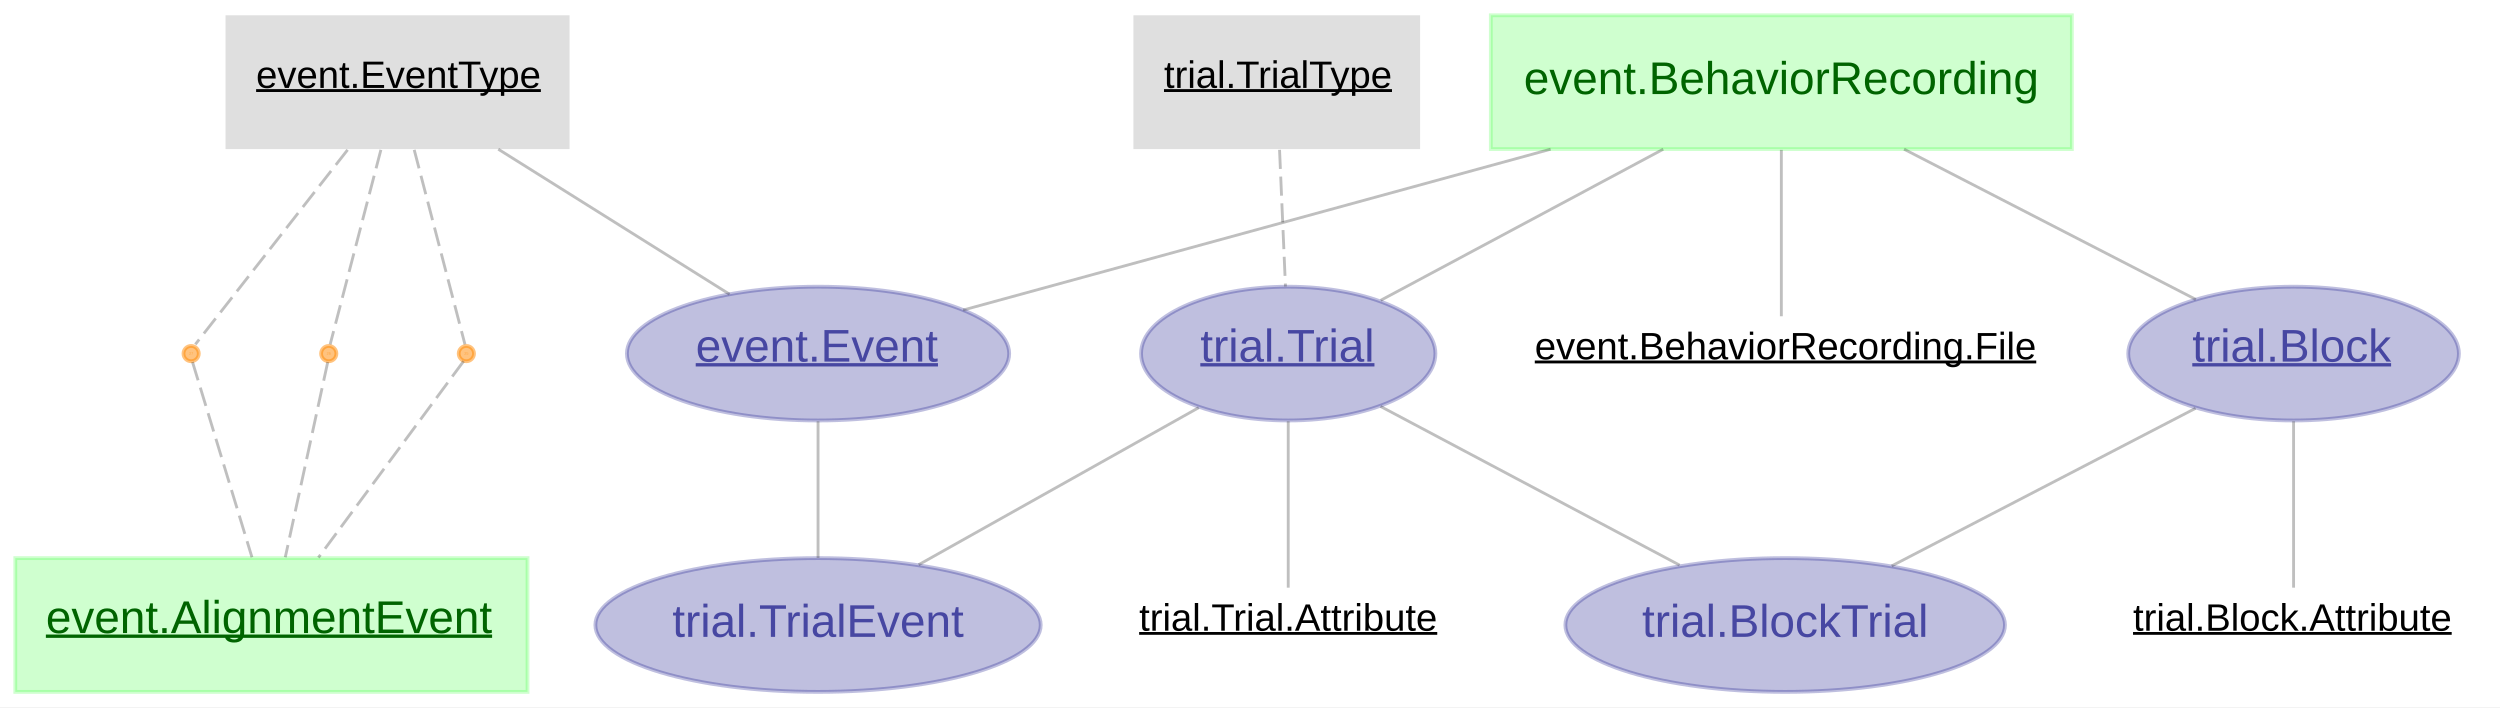
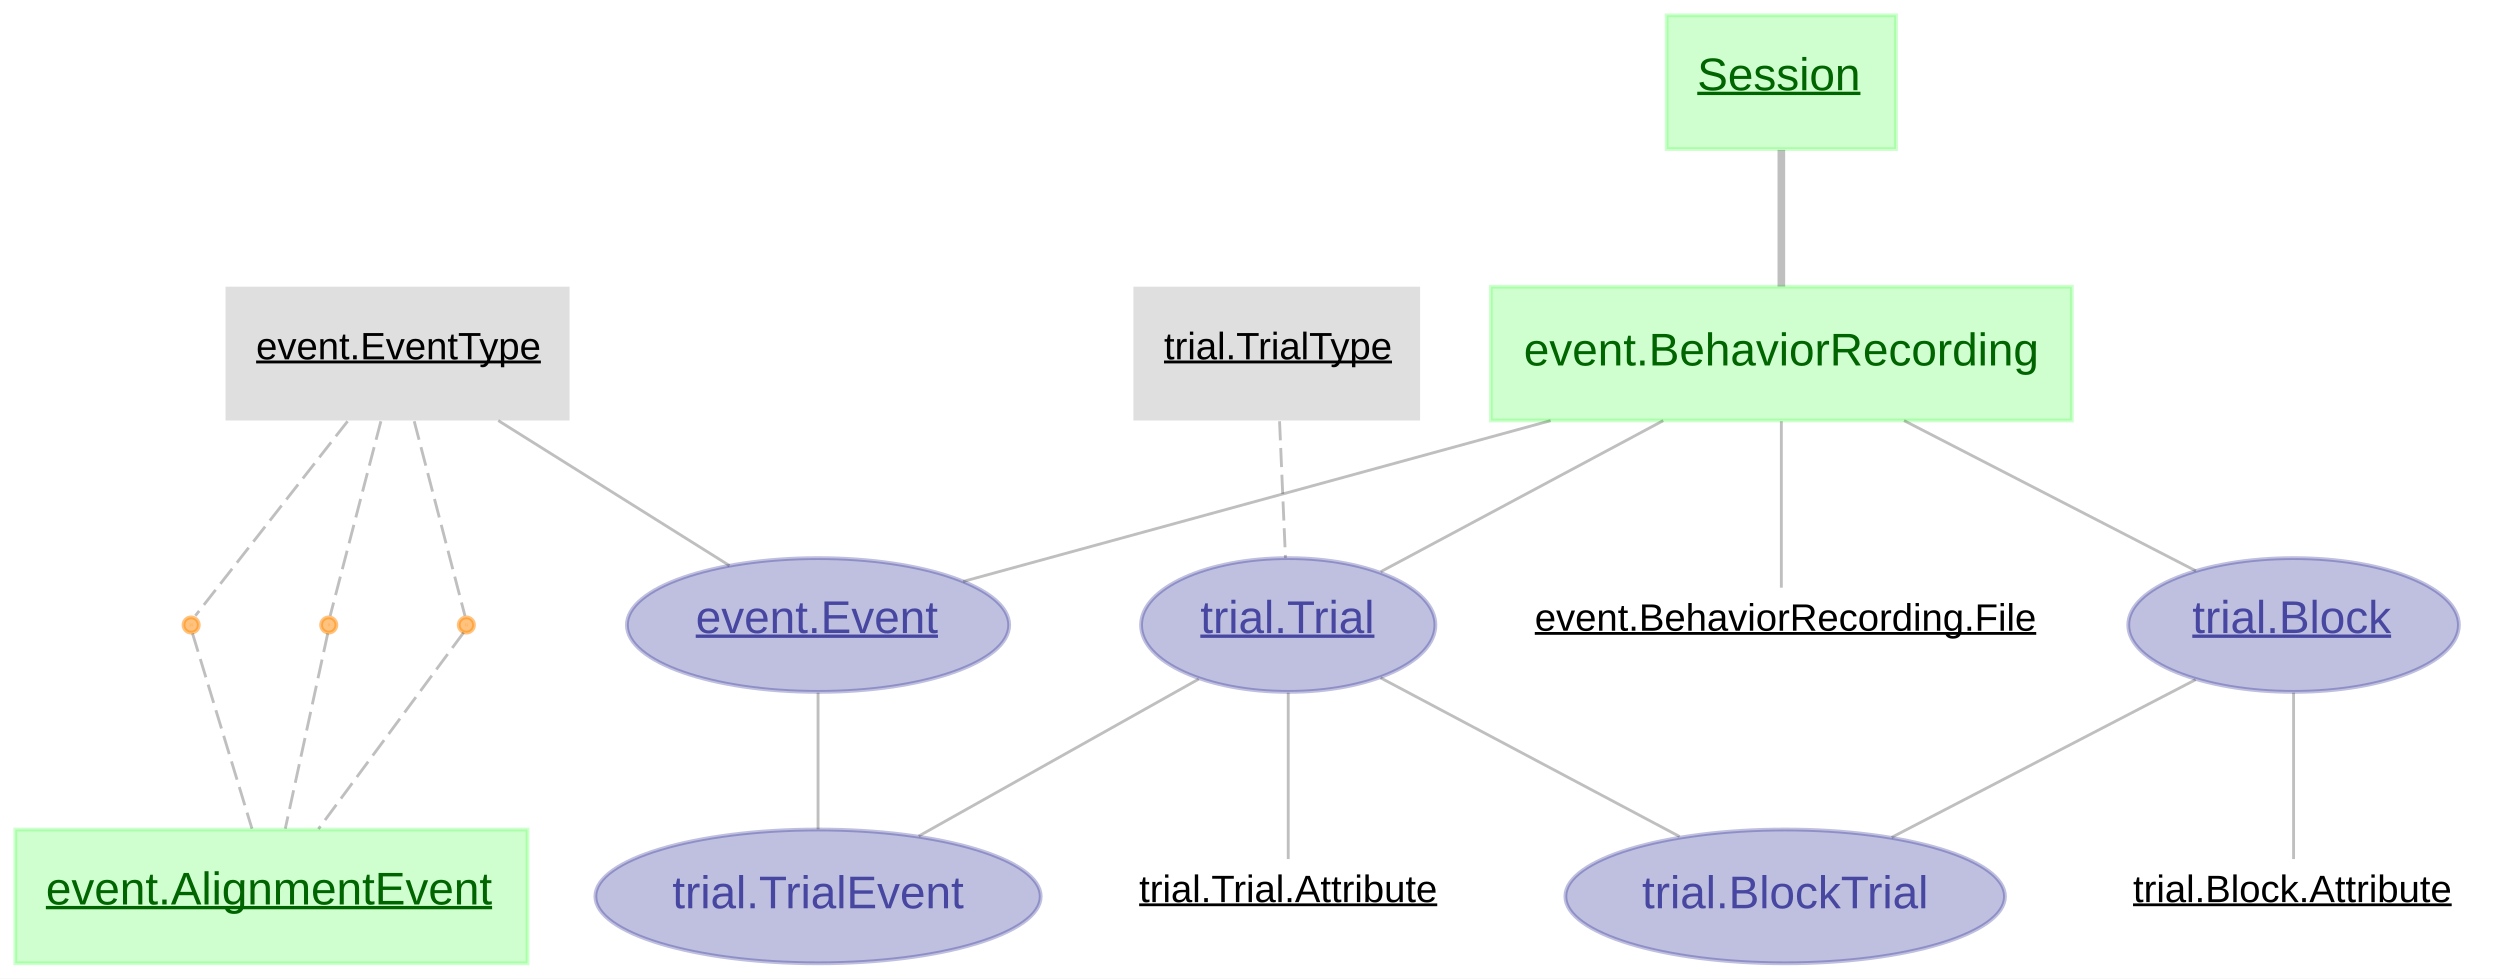
- <svg xmlns="http://www.w3.org/2000/svg" xmlns:xlink="http://www.w3.org/1999/xlink" width="654pt" height="185pt" viewBox="0.00 0.00 654.00 185.00">
-   <g id="graph0" class="graph" transform="scale(1 1) rotate(0) translate(4 181)">
-     <polygon fill="white" stroke="transparent" points="-4,4 -4,-181 650,-181 650,4 -4,4" />
+ <svg xmlns="http://www.w3.org/2000/svg" xmlns:xlink="http://www.w3.org/1999/xlink" width="654pt" height="256pt" viewBox="0.00 0.00 654.00 256.00">
+   <g id="graph0" class="graph" transform="scale(1 1) rotate(0) translate(4 252)">
+     <polygon fill="white" stroke="transparent" points="-4,4 -4,-252 650,-252 650,4 -4,4" />
    <g id="node1" class="node">
      <ellipse fill="#ff8800" fill-opacity="0.502" stroke="#ff8800" stroke-opacity="0.502" cx="46" cy="-88.5" rx="2" ry="2" />
-       <text text-anchor="middle" x="46" y="-88.2" font-family="arial" font-size="1.00" fill="#ff8800" fill-opacity="0.502">27</text>
+       <text text-anchor="middle" x="46" y="-88.2" font-family="arial" font-size="1.00" fill="#ff8800" fill-opacity="0.502">10</text>
    </g>
    <g id="node14" class="node">
      <g id="a_node14">
        <a xlink:title="alignment_name        ------------------------------ alignment_description=&quot;&quot;  → event.EventType.proj(alignment_event_type=&quot;event_type&quot;) alignment_time_shift  → event.EventType.proj(start_event_type=&quot;event_type&quot;) start_time_shift      → event.EventType.proj(end_event_type=&quot;event_type&quot;) end_time_shift        ">
          <polygon fill="#00ff00" fill-opacity="0.188" stroke="#00ff00" stroke-opacity="0.188" points="134,-35 0,-35 0,0 134,0 134,-35" />
          <text text-anchor="start" x="8" y="-15.4" font-family="arial" text-decoration="underline" font-size="12.00" fill="darkgreen">event.AlignmentEvent</text>
        </a>
      </g>
    </g>
    <g id="edge1" class="edge">
      <path fill="none" stroke="#000000" stroke-width="0.75" stroke-dasharray="5,2" stroke-opacity="0.251" d="M46.36,-86.3C48.18,-80.33 56.41,-53.29 61.91,-35.22" />
    </g>
    <g id="node2" class="node">
      <ellipse fill="#ff8800" fill-opacity="0.502" stroke="#ff8800" stroke-opacity="0.502" cx="82" cy="-88.5" rx="2" ry="2" />
-       <text text-anchor="middle" x="82" y="-88.2" font-family="arial" font-size="1.00" fill="#ff8800" fill-opacity="0.502">26</text>
+       <text text-anchor="middle" x="82" y="-88.2" font-family="arial" font-size="1.00" fill="#ff8800" fill-opacity="0.502">9</text>
    </g>
    <g id="edge2" class="edge">
      <path fill="none" stroke="#000000" stroke-width="0.75" stroke-dasharray="5,2" stroke-opacity="0.251" d="M81.74,-86.3C80.44,-80.33 74.56,-53.29 70.63,-35.22" />
    </g>
    <g id="node3" class="node">
      <ellipse fill="#ff8800" fill-opacity="0.502" stroke="#ff8800" stroke-opacity="0.502" cx="118" cy="-88.5" rx="2" ry="2" />
-       <text text-anchor="middle" x="118" y="-88.2" font-family="arial" font-size="1.00" fill="#ff8800" fill-opacity="0.502">25</text>
+       <text text-anchor="middle" x="118" y="-88.2" font-family="arial" font-size="1.00" fill="#ff8800" fill-opacity="0.502">11</text>
    </g>
    <g id="edge3" class="edge">
      <path fill="none" stroke="#000000" stroke-width="0.75" stroke-dasharray="5,2" stroke-opacity="0.251" d="M117.28,-86.52C113.21,-81.02 92.83,-53.45 79.3,-35.14" />
    </g>
    <g id="node4" class="node">
      <g id="a_node4">
+         <a xlink:title="→ trial.Block attribute_name        ------------------------------ attribute_value       ">
+           <polygon fill="transparent" stroke="transparent" points="646,-27 546,-27 546,-8 646,-8 646,-27" />
+           <text text-anchor="start" x="554" y="-16" font-family="arial" text-decoration="underline" font-size="10.00">trial.Block.Attribute</text>
+         </a>
+       </g>
+     </g>
+     <g id="node5" class="node">
+       <g id="a_node5">
+         <a xlink:title="trial_type            ------------------------------ trial_type_description=&quot;&quot;  ">
+           <polygon fill="#000000" fill-opacity="0.125" stroke="transparent" points="367.5,-177 292.5,-177 292.5,-142 367.5,-142 367.5,-177" />
+           <text text-anchor="start" x="300.5" y="-158" font-family="arial" text-decoration="underline" font-size="10.00">trial.TrialType</text>
+         </a>
+       </g>
+     </g>
+     <g id="node7" class="node">
+       <g id="a_node7">
+         <a xlink:title="→ event.BehaviorRecording trial_id              ------------------------------ → trial.TrialType trial_start_time      trial_stop_time       ">
+           <ellipse fill="#00007f" fill-opacity="0.251" stroke="#00007f" stroke-opacity="0.251" cx="333" cy="-88.5" rx="38.5" ry="17.5" />
+           <text text-anchor="start" x="310" y="-86.4" font-family="arial" text-decoration="underline" font-size="12.00" fill="#00007f" fill-opacity="0.627">trial.Trial</text>
+         </a>
+       </g>
+     </g>
+     <g id="edge4" class="edge">
+       <path fill="none" stroke="#000000" stroke-width="0.75" stroke-dasharray="5,2" stroke-opacity="0.251" d="M330.73,-141.8C331.2,-130.95 331.81,-116.87 332.28,-106.05" />
+     </g>
+     <g id="node6" class="node">
+       <g id="a_node6">
        <a xlink:title="event_type            ------------------------------ event_type_description=&quot;&quot;  ">
          <polygon fill="#000000" fill-opacity="0.125" stroke="transparent" points="145,-177 55,-177 55,-142 145,-142 145,-177" />
          <text text-anchor="start" x="63" y="-158" font-family="arial" text-decoration="underline" font-size="10.00">event.EventType</text>
        </a>
      </g>
    </g>
    <g id="edge6" class="edge">
      <path fill="none" stroke="#000000" stroke-width="0.75" stroke-dasharray="5,2" stroke-opacity="0.251" d="M86.93,-141.8C72.94,-123.93 52.1,-97.29 47.1,-90.91" />
    </g>
    <g id="edge5" class="edge">
      <path fill="none" stroke="#000000" stroke-width="0.75" stroke-dasharray="5,2" stroke-opacity="0.251" d="M95.64,-141.8C90.98,-123.93 84.03,-97.29 82.37,-90.91" />
    </g>
-     <g id="edge4" class="edge">
+     <g id="edge7" class="edge">
      <path fill="none" stroke="#000000" stroke-width="0.75" stroke-dasharray="5,2" stroke-opacity="0.251" d="M104.36,-141.8C109.02,-123.93 115.97,-97.29 117.63,-90.91" />
    </g>
-     <g id="node9" class="node">
-       <g id="a_node9">
+     <g id="node12" class="node">
+       <g id="a_node12">
        <a xlink:title="→ event.BehaviorRecording → event.EventType event_start_time      ------------------------------ event_end_time=null   ">
          <ellipse fill="#00007f" fill-opacity="0.251" stroke="#00007f" stroke-opacity="0.251" cx="210" cy="-88.5" rx="50" ry="17.5" />
          <text text-anchor="start" x="178" y="-86.4" font-family="arial" text-decoration="underline" font-size="12.00" fill="#00007f" fill-opacity="0.627">event.Event</text>
        </a>
      </g>
    </g>
-     <g id="edge7" class="edge">
+     <g id="edge8" class="edge">
      <path fill="none" stroke="#000000" stroke-width="0.75" stroke-opacity="0.251" d="M126.35,-141.97C144.78,-130.41 169.17,-115.11 186.85,-104.02" />
    </g>
-     <g id="node5" class="node">
-       <g id="a_node5">
-         <a xlink:title="trial_type            ------------------------------ trial_type_description=&quot;&quot;  ">
-           <polygon fill="#000000" fill-opacity="0.125" stroke="transparent" points="367.5,-177 292.5,-177 292.5,-142 367.5,-142 367.5,-177" />
-           <text text-anchor="start" x="300.5" y="-158" font-family="arial" text-decoration="underline" font-size="10.00">trial.TrialType</text>
+     <g id="node8" class="node">
+       <g id="a_node8">
+         <a xlink:title="→ trial.Trial → event.Event ">
+           <ellipse fill="#00007f" fill-opacity="0.251" stroke="#00007f" stroke-opacity="0.251" cx="210" cy="-17.5" rx="58.25" ry="17.5" />
+           <text text-anchor="middle" x="210" y="-14.4" font-family="arial" font-size="12.00" fill="#00007f" fill-opacity="0.627">trial.TrialEvent</text>
        </a>
      </g>
    </g>
-     <g id="node12" class="node">
-       <g id="a_node12">
-         <a xlink:title="→ event.BehaviorRecording trial_id              ------------------------------ → trial.TrialType trial_start_time      trial_stop_time       ">
-           <ellipse fill="#00007f" fill-opacity="0.251" stroke="#00007f" stroke-opacity="0.251" cx="333" cy="-88.5" rx="38.5" ry="17.5" />
-           <text text-anchor="start" x="310" y="-86.4" font-family="arial" text-decoration="underline" font-size="12.00" fill="#00007f" fill-opacity="0.627">trial.Trial</text>
+     <g id="edge9" class="edge">
+       <path fill="none" stroke="#000000" stroke-width="0.75" stroke-opacity="0.251" d="M309.58,-74.36C288.66,-62.63 258.07,-45.47 236.32,-33.27" />
+     </g>
+     <g id="node9" class="node">
+       <g id="a_node9">
+         <a xlink:title="→ trial.Block → trial.Trial ">
+           <ellipse fill="#00007f" fill-opacity="0.251" stroke="#00007f" stroke-opacity="0.251" cx="463" cy="-17.5" rx="57.5" ry="17.5" />
+           <text text-anchor="middle" x="463" y="-14.4" font-family="arial" font-size="12.00" fill="#00007f" fill-opacity="0.627">trial.BlockTrial</text>
        </a>
      </g>
    </g>
-     <g id="edge8" class="edge">
-       <path fill="none" stroke="#000000" stroke-width="0.75" stroke-dasharray="5,2" stroke-opacity="0.251" d="M330.73,-141.8C331.2,-130.95 331.81,-116.87 332.28,-106.05" />
+     <g id="edge10" class="edge">
+       <path fill="none" stroke="#000000" stroke-width="0.75" stroke-opacity="0.251" d="M357.15,-74.68C379.32,-62.91 412.17,-45.48 435.38,-33.16" />
    </g>
-     <g id="node6" class="node">
-       <g id="a_node6">
+     <g id="node10" class="node">
+       <g id="a_node10">
        <a xlink:title="→ trial.Trial attribute_name        ------------------------------ attribute_value       ">
          <polygon fill="transparent" stroke="transparent" points="380,-27 286,-27 286,-8 380,-8 380,-27" />
          <text text-anchor="start" x="294" y="-16" font-family="arial" text-decoration="underline" font-size="10.00">trial.Trial.Attribute</text>
        </a>
      </g>
    </g>
-     <g id="node7" class="node">
-       <g id="a_node7">
-         <a xlink:title="→ `cbroz_session`.`session` ------------------------------ recording_start_time=null  recording_duration=null  recording_notes=&quot;&quot;    ">
+     <g id="edge11" class="edge">
+       <path fill="none" stroke="#000000" stroke-width="0.75" stroke-opacity="0.251" d="M333,-70.8C333,-57.08 333,-38.19 333,-27.27" />
+     </g>
+     <g id="node11" class="node">
+       <g id="a_node11">
+         <a xlink:title="→ Session ------------------------------ recording_start_time=null  recording_duration=null  recording_notes=&quot;&quot;    ">
          <polygon fill="#00ff00" fill-opacity="0.188" stroke="#00ff00" stroke-opacity="0.188" points="538,-177 386,-177 386,-142 538,-142 538,-177" />
          <text text-anchor="middle" x="462" y="-156.4" font-family="arial" font-size="12.00" fill="darkgreen">event.BehaviorRecording</text>
        </a>
      </g>
    </g>
-     <g id="node8" class="node">
-       <g id="a_node8">
+     <g id="edge12" class="edge">
+       <path fill="none" stroke="#000000" stroke-width="0.75" stroke-opacity="0.251" d="M431.1,-141.97C408.44,-129.85 378.11,-113.63 357.2,-102.44" />
+     </g>
+     <g id="edge13" class="edge">
+       <path fill="none" stroke="#000000" stroke-width="0.75" stroke-opacity="0.251" d="M401.64,-141.97C353.88,-128.9 288.66,-111.04 247.96,-99.89" />
+     </g>
+     <g id="node13" class="node">
+       <g id="a_node13">
        <a xlink:title="→ event.BehaviorRecording filepath              ">
          <polygon fill="transparent" stroke="transparent" points="534.5,-98 389.5,-98 389.5,-79 534.5,-79 534.5,-98" />
          <text text-anchor="start" x="397.5" y="-87" font-family="arial" text-decoration="underline" font-size="10.00">event.BehaviorRecording.File</text>
        </a>
      </g>
    </g>
-     <g id="edge9" class="edge">
+     <g id="edge14" class="edge">
      <path fill="none" stroke="#000000" stroke-width="0.75" stroke-opacity="0.251" d="M462,-141.8C462,-128.08 462,-109.19 462,-98.27" />
    </g>
-     <g id="edge10" class="edge">
-       <path fill="none" stroke="#000000" stroke-width="0.75" stroke-opacity="0.251" d="M401.64,-141.97C353.88,-128.9 288.66,-111.04 247.96,-99.89" />
-     </g>
-     <g id="node10" class="node">
-       <g id="a_node10">
+     <g id="node16" class="node">
+       <g id="a_node16">
        <a xlink:title="→ event.BehaviorRecording block_id              ------------------------------ block_start_time      block_stop_time       ">
          <ellipse fill="#00007f" fill-opacity="0.251" stroke="#00007f" stroke-opacity="0.251" cx="596" cy="-88.5" rx="43.25" ry="17.5" />
          <text text-anchor="start" x="569.5" y="-86.4" font-family="arial" text-decoration="underline" font-size="12.00" fill="#00007f" fill-opacity="0.627">trial.Block</text>
        </a>
      </g>
    </g>
-     <g id="edge11" class="edge">
+     <g id="edge15" class="edge">
      <path fill="none" stroke="#000000" stroke-width="0.75" stroke-opacity="0.251" d="M494.1,-141.97C517.48,-129.93 548.73,-113.84 570.43,-102.66" />
    </g>
-     <g id="edge12" class="edge">
-       <path fill="none" stroke="#000000" stroke-width="0.75" stroke-opacity="0.251" d="M431.1,-141.97C408.44,-129.85 378.11,-113.63 357.2,-102.44" />
+     <g id="edge16" class="edge">
+       <path fill="none" stroke="#000000" stroke-width="0.75" stroke-opacity="0.251" d="M210,-70.8C210,-59.95 210,-45.87 210,-35.05" />
    </g>
    <g id="node15" class="node">
      <g id="a_node15">
-         <a xlink:title="→ trial.Trial → event.Event ">
-           <ellipse fill="#00007f" fill-opacity="0.251" stroke="#00007f" stroke-opacity="0.251" cx="210" cy="-17.5" rx="58.25" ry="17.5" />
-           <text text-anchor="middle" x="210" y="-14.4" font-family="arial" font-size="12.00" fill="#00007f" fill-opacity="0.627">trial.TrialEvent</text>
+         <a xlink:title="→ `cbroz_subject`.`subject` session_datetime      ">
+           <polygon fill="#00ff00" fill-opacity="0.188" stroke="#00ff00" stroke-opacity="0.188" points="492,-248 432,-248 432,-213 492,-213 492,-248" />
+           <text text-anchor="start" x="440" y="-228.4" font-family="arial" text-decoration="underline" font-size="12.00" fill="darkgreen">Session</text>
        </a>
      </g>
    </g>
-     <g id="edge13" class="edge">
-       <path fill="none" stroke="#000000" stroke-width="0.75" stroke-opacity="0.251" d="M210,-70.8C210,-59.95 210,-45.87 210,-35.05" />
+     <g id="edge17" class="edge">
+       <path fill="none" stroke="#000000" stroke-width="2" stroke-opacity="0.251" d="M462,-212.8C462,-201.95 462,-187.87 462,-177.05" />
    </g>
-     <g id="node11" class="node">
-       <g id="a_node11">
-         <a xlink:title="→ trial.Block → trial.Trial ">
-           <ellipse fill="#00007f" fill-opacity="0.251" stroke="#00007f" stroke-opacity="0.251" cx="463" cy="-17.5" rx="57.5" ry="17.5" />
-           <text text-anchor="middle" x="463" y="-14.4" font-family="arial" font-size="12.00" fill="#00007f" fill-opacity="0.627">trial.BlockTrial</text>
-         </a>
-       </g>
-     </g>
-     <g id="edge14" class="edge">
-       <path fill="none" stroke="#000000" stroke-width="0.75" stroke-opacity="0.251" d="M570.36,-74.2C547.56,-62.37 514.31,-45.12 490.86,-32.95" />
-     </g>
-     <g id="node13" class="node">
-       <g id="a_node13">
-         <a xlink:title="→ trial.Block attribute_name        ------------------------------ attribute_value       ">
-           <polygon fill="transparent" stroke="transparent" points="646,-27 546,-27 546,-8 646,-8 646,-27" />
-           <text text-anchor="start" x="554" y="-16" font-family="arial" text-decoration="underline" font-size="10.00">trial.Block.Attribute</text>
-         </a>
-       </g>
-     </g>
-     <g id="edge15" class="edge">
+     <g id="edge18" class="edge">
      <path fill="none" stroke="#000000" stroke-width="0.75" stroke-opacity="0.251" d="M596,-70.8C596,-57.08 596,-38.19 596,-27.27" />
    </g>
-     <g id="edge16" class="edge">
-       <path fill="none" stroke="#000000" stroke-width="0.75" stroke-opacity="0.251" d="M333,-70.8C333,-57.08 333,-38.19 333,-27.27" />
-     </g>
-     <g id="edge17" class="edge">
-       <path fill="none" stroke="#000000" stroke-width="0.75" stroke-opacity="0.251" d="M357.15,-74.68C379.32,-62.91 412.17,-45.48 435.38,-33.16" />
-     </g>
-     <g id="edge18" class="edge">
-       <path fill="none" stroke="#000000" stroke-width="0.75" stroke-opacity="0.251" d="M309.58,-74.36C288.66,-62.63 258.07,-45.47 236.32,-33.27" />
+     <g id="edge19" class="edge">
+       <path fill="none" stroke="#000000" stroke-width="0.75" stroke-opacity="0.251" d="M570.36,-74.2C547.56,-62.37 514.31,-45.12 490.86,-32.95" />
    </g>
  </g>
</svg>
